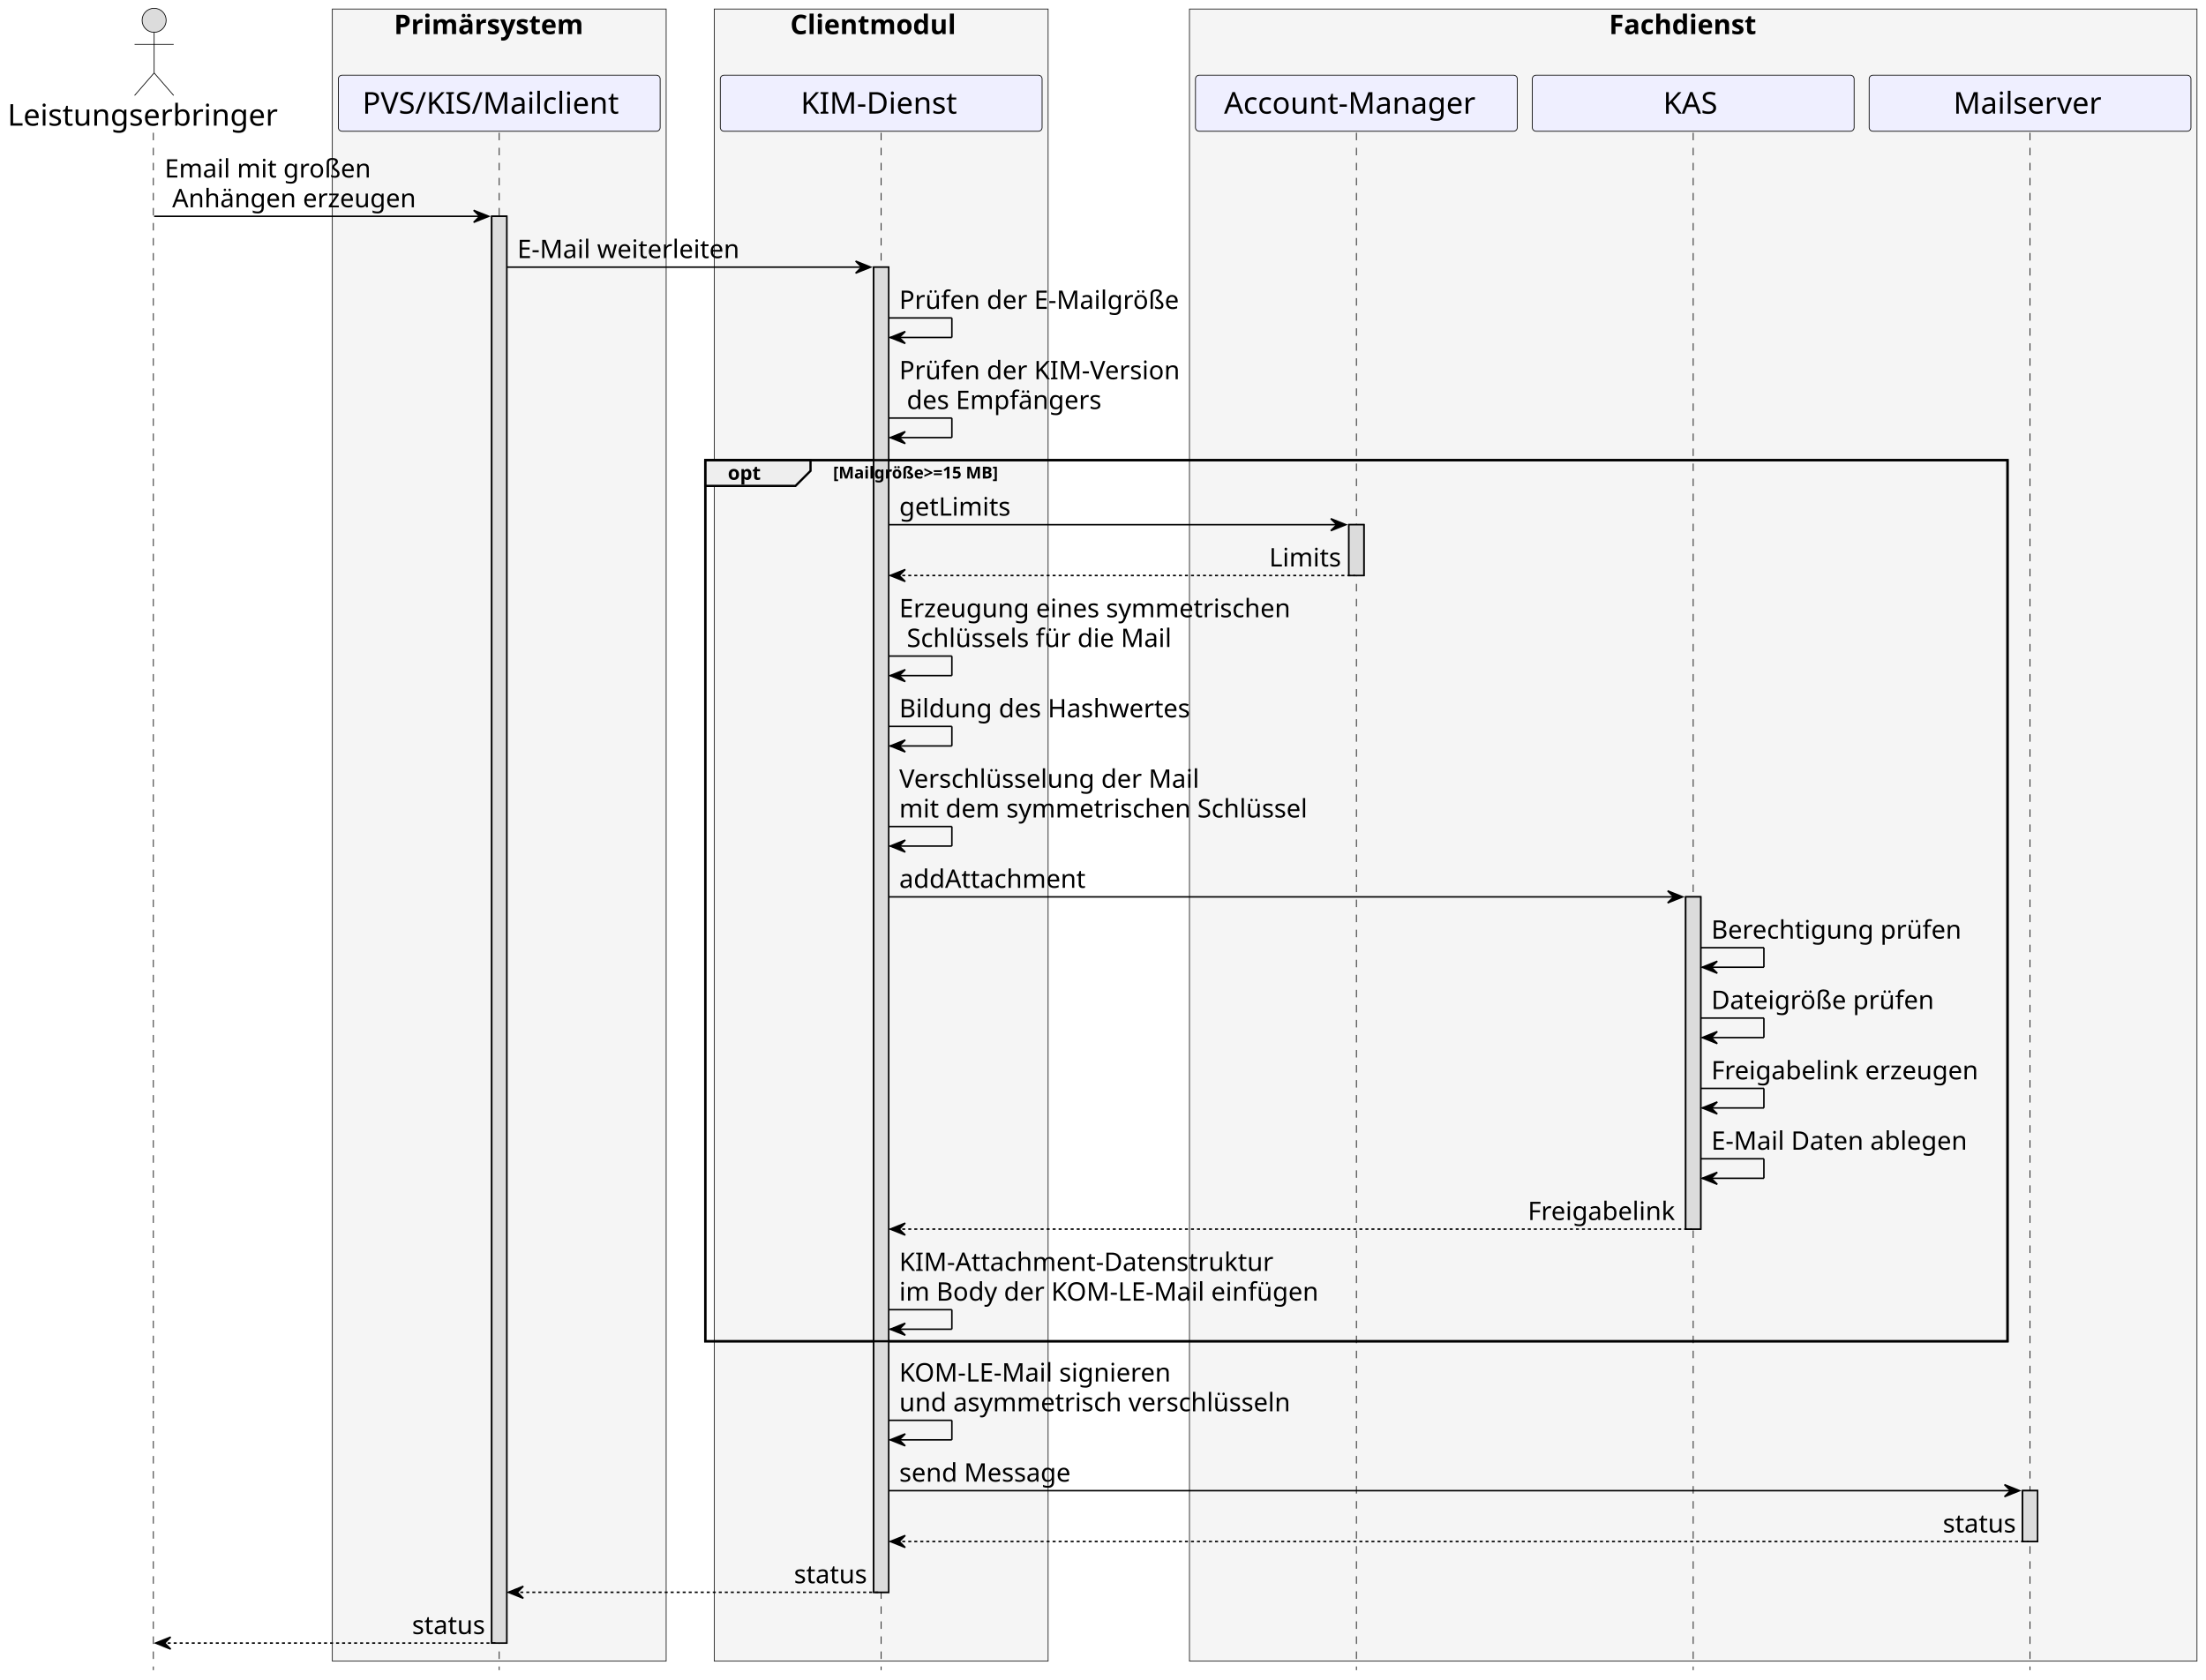
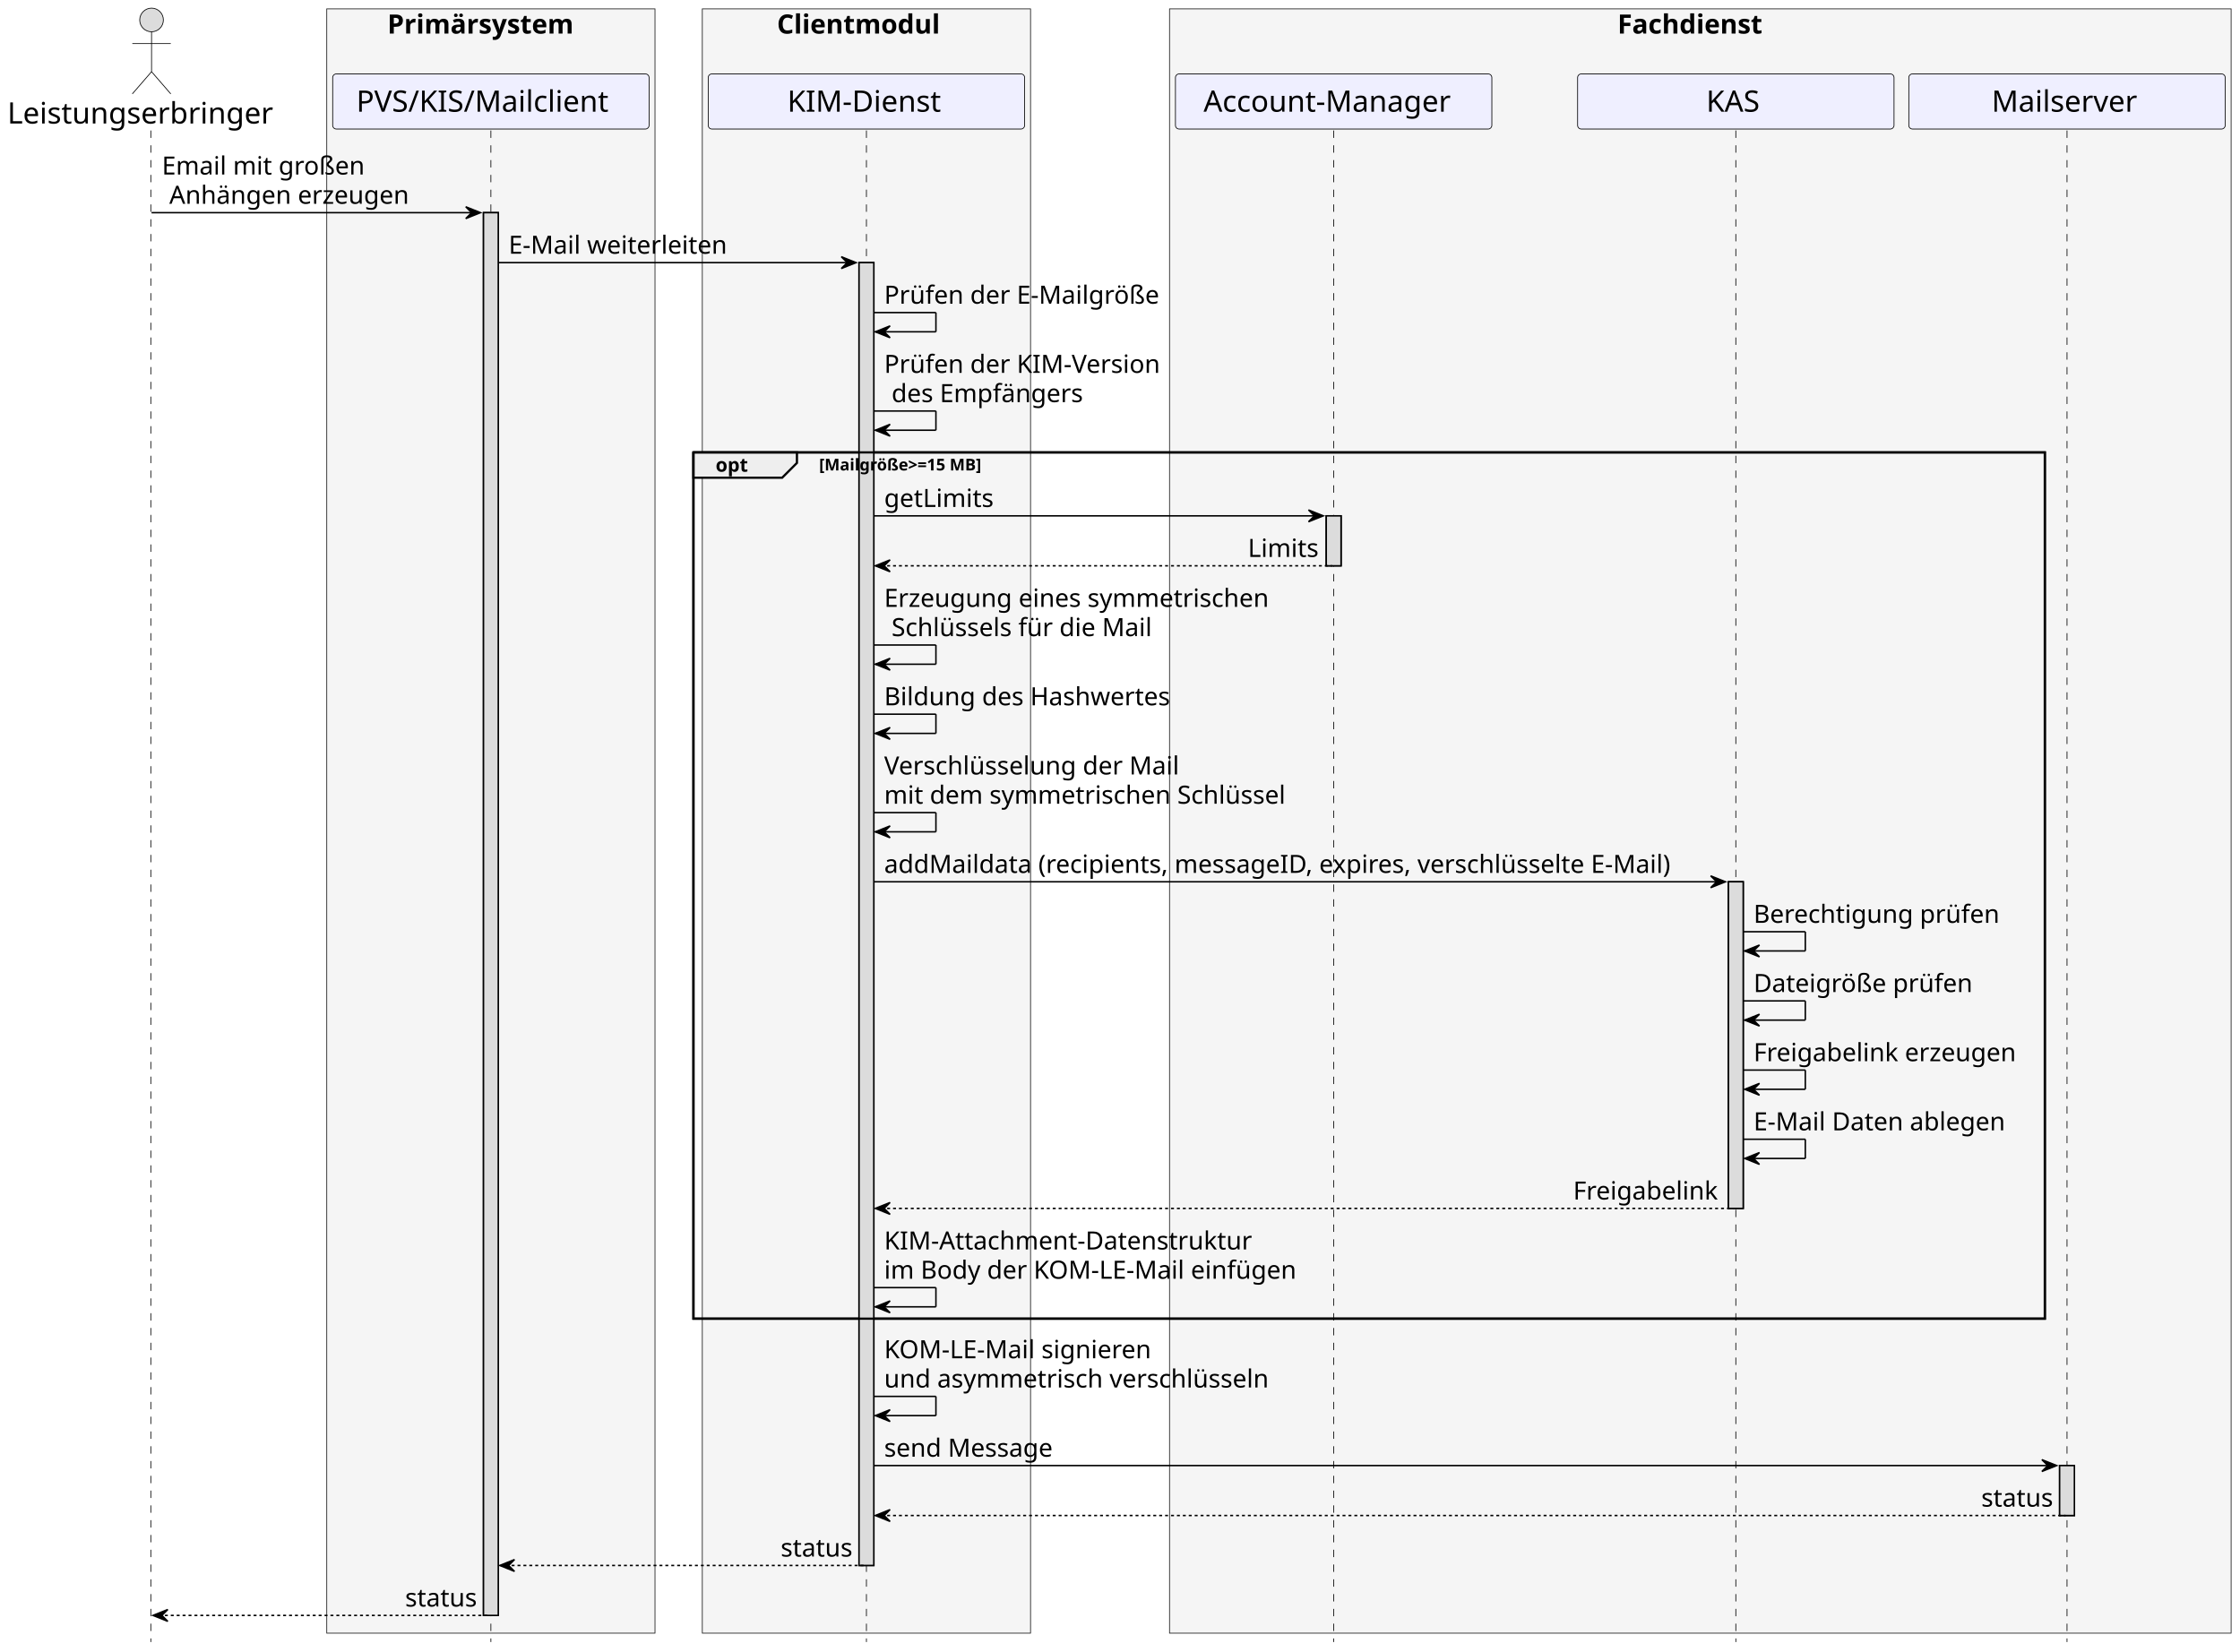
- <svg xmlns="http://www.w3.org/2000/svg" contentStyleType="text/css" height="1117px" preserveAspectRatio="none" style="width:1467px;height:1117px;background:#FFFFFF;" version="1.1" viewBox="0 0 1467 1117" width="1467px" zoomAndPan="magnify">
+ <svg xmlns="http://www.w3.org/2000/svg" contentStyleType="text/css" height="1117px" preserveAspectRatio="none" style="width:1515px;height:1117px;background:#FFFFFF;" version="1.1" viewBox="0 0 1515 1117" width="1515px" zoomAndPan="magnify">
  <defs />
  <g>
    <rect fill="#F5F5F5" height="1098.719" style="stroke:#181818;stroke-width:0.5;" width="222" x="221" y="6" />
    <text fill="#000000" font-family="sans-serif" font-size="18" font-weight="bold" lengthAdjust="spacing" textLength="140" x="262" y="22.708">Primärsystem</text>
    <text fill="#000000" font-family="sans-serif" font-size="13" font-weight="bold" lengthAdjust="spacing" textLength="5" x="262" y="39.02"> </text>
    <rect fill="#F5F5F5" height="1098.719" style="stroke:#181818;stroke-width:0.5;" width="222" x="475" y="6" />
    <text fill="#000000" font-family="sans-serif" font-size="18" font-weight="bold" lengthAdjust="spacing" textLength="121" x="525.5" y="22.708">Clientmodul</text>
    <text fill="#000000" font-family="sans-serif" font-size="13" font-weight="bold" lengthAdjust="spacing" textLength="5" x="525.5" y="39.02"> </text>
-     <rect fill="#F5F5F5" height="1098.719" style="stroke:#181818;stroke-width:0.5;" width="670" x="791" y="6" />
-     <text fill="#000000" font-family="sans-serif" font-size="18" font-weight="bold" lengthAdjust="spacing" textLength="112" x="1070" y="22.708">Fachdienst</text>
-     <text fill="#000000" font-family="sans-serif" font-size="13" font-weight="bold" lengthAdjust="spacing" textLength="5" x="1070" y="39.02"> </text>
+     <rect fill="#F5F5F5" height="1098.719" style="stroke:#181818;stroke-width:0.5;" width="718" x="791" y="6" />
+     <text fill="#000000" font-family="sans-serif" font-size="18" font-weight="bold" lengthAdjust="spacing" textLength="112" x="1094" y="22.708">Fachdienst</text>
+     <text fill="#000000" font-family="sans-serif" font-size="13" font-weight="bold" lengthAdjust="spacing" textLength="5" x="1094" y="39.02"> </text>
    <rect fill="#DCDCDC" height="948.859" style="stroke:#000000;stroke-width:1.0;" width="10" x="327" y="143.859" />
    <rect fill="#DCDCDC" height="881.281" style="stroke:#000000;stroke-width:1.0;" width="10" x="581" y="177.648" />
    <rect fill="#DCDCDC" height="33.789" style="stroke:#000000;stroke-width:1.0;" width="10" x="897" y="348.938" />
-     <rect fill="#DCDCDC" height="220.945" style="stroke:#000000;stroke-width:1.0;" width="10" x="1121" y="596.461" />
-     <rect fill="#DCDCDC" height="33.789" style="stroke:#000000;stroke-width:1.0;" width="10" x="1345" y="991.352" />
-     <rect fill="none" height="585.969" style="stroke:#000000;stroke-width:1.5;" width="866" x="469" y="306.016" />
+     <rect fill="#DCDCDC" height="220.945" style="stroke:#000000;stroke-width:1.0;" width="10" x="1169" y="596.461" />
+     <rect fill="#DCDCDC" height="33.789" style="stroke:#000000;stroke-width:1.0;" width="10" x="1393" y="991.352" />
+     <rect fill="none" height="585.969" style="stroke:#000000;stroke-width:1.5;" width="914" x="469" y="306.016" />
    <line style="stroke:#000000;stroke-width:0.5;stroke-dasharray:5.0,5.0;" x1="102" x2="102" y1="88.281" y2="1110.719" />
    <line style="stroke:#000000;stroke-width:0.5;stroke-dasharray:5.0,5.0;" x1="332" x2="332" y1="88.281" y2="1110.719" />
    <line style="stroke:#000000;stroke-width:0.5;stroke-dasharray:5.0,5.0;" x1="586" x2="586" y1="88.281" y2="1110.719" />
    <line style="stroke:#000000;stroke-width:0.5;stroke-dasharray:5.0,5.0;" x1="902" x2="902" y1="88.281" y2="1110.719" />
-     <line style="stroke:#000000;stroke-width:0.5;stroke-dasharray:5.0,5.0;" x1="1126" x2="1126" y1="88.281" y2="1110.719" />
-     <line style="stroke:#000000;stroke-width:0.5;stroke-dasharray:5.0,5.0;" x1="1350" x2="1350" y1="88.281" y2="1110.719" />
+     <line style="stroke:#000000;stroke-width:0.5;stroke-dasharray:5.0,5.0;" x1="1174" x2="1174" y1="88.281" y2="1110.719" />
+     <line style="stroke:#000000;stroke-width:0.5;stroke-dasharray:5.0,5.0;" x1="1398" x2="1398" y1="88.281" y2="1110.719" />
    <text fill="#000000" font-family="Aapex" font-size="20" lengthAdjust="spacing" textLength="189" x="5" y="83.564">Leistungserbringer</text>
    <ellipse cx="102.5" cy="13.5" fill="#DCDCDC" rx="8" ry="8" style="stroke:#000000;stroke-width:0.5;" />
    <path d="M102.5,21.5 L102.5,48.5 M89.5,29.5 L115.5,29.5 M102.5,48.5 L89.5,63.5 M102.5,48.5 L115.5,63.5 " fill="none" style="stroke:#000000;stroke-width:0.5;" />
    <rect fill="#EFEFFF" height="37.281" rx="2.5" ry="2.5" style="stroke:#000000;stroke-width:0.5;" width="214" x="225" y="50" />
    <text fill="#000000" font-family="sans-serif" font-size="20" lengthAdjust="spacing" textLength="182" x="241" y="75.564">PVS/KIS/Mailclient</text>
    <rect fill="#EFEFFF" height="37.281" rx="2.5" ry="2.5" style="stroke:#000000;stroke-width:0.5;" width="214" x="479" y="50" />
    <text fill="#000000" font-family="sans-serif" font-size="20" lengthAdjust="spacing" textLength="107" x="532.5" y="75.564">KIM-Dienst</text>
    <rect fill="#EFEFFF" height="37.281" rx="2.5" ry="2.5" style="stroke:#000000;stroke-width:0.5;" width="214" x="795" y="50" />
    <text fill="#000000" font-family="sans-serif" font-size="20" lengthAdjust="spacing" textLength="176" x="814" y="75.564">Account-Manager</text>
-     <rect fill="#EFEFFF" height="37.281" rx="2.5" ry="2.5" style="stroke:#000000;stroke-width:0.5;" width="214" x="1019" y="50" />
-     <text fill="#000000" font-family="sans-serif" font-size="20" lengthAdjust="spacing" textLength="40" x="1106" y="75.564">KAS</text>
-     <rect fill="#EFEFFF" height="37.281" rx="2.5" ry="2.5" style="stroke:#000000;stroke-width:0.5;" width="214" x="1243" y="50" />
-     <text fill="#000000" font-family="sans-serif" font-size="20" lengthAdjust="spacing" textLength="102" x="1299" y="75.564">Mailserver</text>
+     <rect fill="#EFEFFF" height="37.281" rx="2.5" ry="2.5" style="stroke:#000000;stroke-width:0.5;" width="214" x="1067" y="50" />
+     <text fill="#000000" font-family="sans-serif" font-size="20" lengthAdjust="spacing" textLength="40" x="1154" y="75.564">KAS</text>
+     <rect fill="#EFEFFF" height="37.281" rx="2.5" ry="2.5" style="stroke:#000000;stroke-width:0.5;" width="214" x="1291" y="50" />
+     <text fill="#000000" font-family="sans-serif" font-size="20" lengthAdjust="spacing" textLength="102" x="1347" y="75.564">Mailserver</text>
    <rect fill="#DCDCDC" height="948.859" style="stroke:#000000;stroke-width:1.0;" width="10" x="327" y="143.859" />
    <rect fill="#DCDCDC" height="881.281" style="stroke:#000000;stroke-width:1.0;" width="10" x="581" y="177.648" />
    <rect fill="#DCDCDC" height="33.789" style="stroke:#000000;stroke-width:1.0;" width="10" x="897" y="348.938" />
-     <rect fill="#DCDCDC" height="220.945" style="stroke:#000000;stroke-width:1.0;" width="10" x="1121" y="596.461" />
-     <rect fill="#DCDCDC" height="33.789" style="stroke:#000000;stroke-width:1.0;" width="10" x="1345" y="991.352" />
+     <rect fill="#DCDCDC" height="220.945" style="stroke:#000000;stroke-width:1.0;" width="10" x="1169" y="596.461" />
+     <rect fill="#DCDCDC" height="33.789" style="stroke:#000000;stroke-width:1.0;" width="10" x="1393" y="991.352" />
    <polygon fill="#000000" points="315,139.859,325,143.859,315,147.859,319,143.859" style="stroke:#000000;stroke-width:1.0;" />
    <line style="stroke:#000000;stroke-width:1.0;" x1="102.5" x2="321" y1="143.859" y2="143.859" />
    <text fill="#000000" font-family="sans-serif" font-size="17" lengthAdjust="spacing" textLength="146" x="109.5" y="118.061">Email mit großen</text>
    <text fill="#000000" font-family="sans-serif" font-size="17" lengthAdjust="spacing" textLength="167" x="114.5" y="137.85">Anhängen erzeugen</text>
    <polygon fill="#000000" points="569,173.648,579,177.648,569,181.648,573,177.648" style="stroke:#000000;stroke-width:1.0;" />
    <line style="stroke:#000000;stroke-width:1.0;" x1="337" x2="575" y1="177.648" y2="177.648" />
    <text fill="#000000" font-family="sans-serif" font-size="17" lengthAdjust="spacing" textLength="159" x="344" y="171.639">E-Mail weiterleiten</text>
    <line style="stroke:#000000;stroke-width:1.0;" x1="591" x2="633" y1="211.438" y2="211.438" />
    <line style="stroke:#000000;stroke-width:1.0;" x1="633" x2="633" y1="211.438" y2="224.438" />
    <line style="stroke:#000000;stroke-width:1.0;" x1="592" x2="633" y1="224.438" y2="224.438" />
    <polygon fill="#000000" points="602,220.438,592,224.438,602,228.438,598,224.438" style="stroke:#000000;stroke-width:1.0;" />
    <text fill="#000000" font-family="sans-serif" font-size="17" lengthAdjust="spacing" textLength="192" x="598" y="205.428">Prüfen der E-Mailgröße</text>
    <line style="stroke:#000000;stroke-width:1.0;" x1="591" x2="633" y1="278.016" y2="278.016" />
    <line style="stroke:#000000;stroke-width:1.0;" x1="633" x2="633" y1="278.016" y2="291.016" />
    <line style="stroke:#000000;stroke-width:1.0;" x1="592" x2="633" y1="291.016" y2="291.016" />
    <polygon fill="#000000" points="602,287.016,592,291.016,602,295.016,598,291.016" style="stroke:#000000;stroke-width:1.0;" />
    <text fill="#000000" font-family="sans-serif" font-size="17" lengthAdjust="spacing" textLength="193" x="598" y="252.217">Prüfen der KIM-Version</text>
    <text fill="#000000" font-family="sans-serif" font-size="17" lengthAdjust="spacing" textLength="133" x="603" y="272.006">des Empfängers</text>
    <path d="M469,306.016 L539,306.016 L539,313.148 L529,323.148 L469,323.148 L469,306.016 " fill="#EEEEEE" style="stroke:#000000;stroke-width:1.5;" />
-     <rect fill="none" height="585.969" style="stroke:#000000;stroke-width:1.5;" width="866" x="469" y="306.016" />
+     <rect fill="none" height="585.969" style="stroke:#000000;stroke-width:1.5;" width="914" x="469" y="306.016" />
    <text fill="#000000" font-family="sans-serif" font-size="13" font-weight="bold" lengthAdjust="spacing" textLength="25" x="484" y="319.082">opt</text>
    <text fill="#000000" font-family="sans-serif" font-size="11" font-weight="bold" lengthAdjust="spacing" textLength="133" x="554" y="318.226">[Mailgröße&gt;=15 MB]</text>
    <polygon fill="#000000" points="885,344.938,895,348.938,885,352.938,889,348.938" style="stroke:#000000;stroke-width:1.0;" />
    <line style="stroke:#000000;stroke-width:1.0;" x1="591" x2="891" y1="348.938" y2="348.938" />
    <text fill="#000000" font-family="sans-serif" font-size="17" lengthAdjust="spacing" textLength="78" x="598" y="342.928">getLimits</text>
    <polygon fill="#000000" points="602,378.727,592,382.727,602,386.727,598,382.727" style="stroke:#000000;stroke-width:1.0;" />
    <line style="stroke:#000000;stroke-width:1.0;stroke-dasharray:2.0,2.0;" x1="596" x2="901" y1="382.727" y2="382.727" />
    <text fill="#000000" font-family="sans-serif" font-size="17" lengthAdjust="spacing" textLength="51" x="844" y="376.717">Limits</text>
    <line style="stroke:#000000;stroke-width:1.0;" x1="591" x2="633" y1="436.305" y2="436.305" />
    <line style="stroke:#000000;stroke-width:1.0;" x1="633" x2="633" y1="436.305" y2="449.305" />
    <line style="stroke:#000000;stroke-width:1.0;" x1="592" x2="633" y1="449.305" y2="449.305" />
    <polygon fill="#000000" points="602,445.305,592,449.305,602,453.305,598,449.305" style="stroke:#000000;stroke-width:1.0;" />
    <text fill="#000000" font-family="sans-serif" font-size="17" lengthAdjust="spacing" textLength="272" x="598" y="410.506">Erzeugung eines symmetrischen</text>
    <text fill="#000000" font-family="sans-serif" font-size="17" lengthAdjust="spacing" textLength="184" x="603" y="430.295">Schlüssels für die Mail</text>
    <line style="stroke:#000000;stroke-width:1.0;" x1="591" x2="633" y1="483.094" y2="483.094" />
    <line style="stroke:#000000;stroke-width:1.0;" x1="633" x2="633" y1="483.094" y2="496.094" />
    <line style="stroke:#000000;stroke-width:1.0;" x1="592" x2="633" y1="496.094" y2="496.094" />
    <polygon fill="#000000" points="602,492.094,592,496.094,602,500.094,598,496.094" style="stroke:#000000;stroke-width:1.0;" />
    <text fill="#000000" font-family="sans-serif" font-size="17" lengthAdjust="spacing" textLength="201" x="598" y="477.084">Bildung des Hashwertes</text>
    <line style="stroke:#000000;stroke-width:1.0;" x1="591" x2="633" y1="549.672" y2="549.672" />
    <line style="stroke:#000000;stroke-width:1.0;" x1="633" x2="633" y1="549.672" y2="562.672" />
    <line style="stroke:#000000;stroke-width:1.0;" x1="592" x2="633" y1="562.672" y2="562.672" />
    <polygon fill="#000000" points="602,558.672,592,562.672,602,566.672,598,562.672" style="stroke:#000000;stroke-width:1.0;" />
    <text fill="#000000" font-family="sans-serif" font-size="17" lengthAdjust="spacing" textLength="206" x="598" y="523.874">Verschlüsselung der Mail</text>
    <text fill="#000000" font-family="sans-serif" font-size="17" lengthAdjust="spacing" textLength="287" x="598" y="543.663">mit dem symmetrischen Schlüssel</text>
-     <polygon fill="#000000" points="1109,592.461,1119,596.461,1109,600.461,1113,596.461" style="stroke:#000000;stroke-width:1.0;" />
-     <line style="stroke:#000000;stroke-width:1.0;" x1="591" x2="1115" y1="596.461" y2="596.461" />
-     <text fill="#000000" font-family="sans-serif" font-size="17" lengthAdjust="spacing" textLength="129" x="598" y="590.452">addAttachment</text>
-     <line style="stroke:#000000;stroke-width:1.0;" x1="1131" x2="1173" y1="630.25" y2="630.25" />
-     <line style="stroke:#000000;stroke-width:1.0;" x1="1173" x2="1173" y1="630.25" y2="643.25" />
-     <line style="stroke:#000000;stroke-width:1.0;" x1="1132" x2="1173" y1="643.25" y2="643.25" />
-     <polygon fill="#000000" points="1142,639.25,1132,643.25,1142,647.25,1138,643.25" style="stroke:#000000;stroke-width:1.0;" />
-     <text fill="#000000" font-family="sans-serif" font-size="17" lengthAdjust="spacing" textLength="172" x="1138" y="624.241">Berechtigung prüfen</text>
-     <line style="stroke:#000000;stroke-width:1.0;" x1="1131" x2="1173" y1="677.039" y2="677.039" />
-     <line style="stroke:#000000;stroke-width:1.0;" x1="1173" x2="1173" y1="677.039" y2="690.039" />
-     <line style="stroke:#000000;stroke-width:1.0;" x1="1132" x2="1173" y1="690.039" y2="690.039" />
-     <polygon fill="#000000" points="1142,686.039,1132,690.039,1142,694.039,1138,690.039" style="stroke:#000000;stroke-width:1.0;" />
-     <text fill="#000000" font-family="sans-serif" font-size="17" lengthAdjust="spacing" textLength="153" x="1138" y="671.03">Dateigröße prüfen</text>
-     <line style="stroke:#000000;stroke-width:1.0;" x1="1131" x2="1173" y1="723.828" y2="723.828" />
-     <line style="stroke:#000000;stroke-width:1.0;" x1="1173" x2="1173" y1="723.828" y2="736.828" />
-     <line style="stroke:#000000;stroke-width:1.0;" x1="1132" x2="1173" y1="736.828" y2="736.828" />
-     <polygon fill="#000000" points="1142,732.828,1132,736.828,1142,740.828,1138,736.828" style="stroke:#000000;stroke-width:1.0;" />
-     <text fill="#000000" font-family="sans-serif" font-size="17" lengthAdjust="spacing" textLength="185" x="1138" y="717.819">Freigabelink erzeugen</text>
-     <line style="stroke:#000000;stroke-width:1.0;" x1="1131" x2="1173" y1="770.617" y2="770.617" />
-     <line style="stroke:#000000;stroke-width:1.0;" x1="1173" x2="1173" y1="770.617" y2="783.617" />
-     <line style="stroke:#000000;stroke-width:1.0;" x1="1132" x2="1173" y1="783.617" y2="783.617" />
-     <polygon fill="#000000" points="1142,779.617,1132,783.617,1142,787.617,1138,783.617" style="stroke:#000000;stroke-width:1.0;" />
-     <text fill="#000000" font-family="sans-serif" font-size="17" lengthAdjust="spacing" textLength="179" x="1138" y="764.608">E-Mail Daten ablegen</text>
+     <polygon fill="#000000" points="1157,592.461,1167,596.461,1157,600.461,1161,596.461" style="stroke:#000000;stroke-width:1.0;" />
+     <line style="stroke:#000000;stroke-width:1.0;" x1="591" x2="1163" y1="596.461" y2="596.461" />
+     <text fill="#000000" font-family="sans-serif" font-size="17" lengthAdjust="spacing" textLength="559" x="598" y="590.452">addMaildata (recipients, messageID, expires, verschlüsselte E-Mail)</text>
+     <line style="stroke:#000000;stroke-width:1.0;" x1="1179" x2="1221" y1="630.25" y2="630.25" />
+     <line style="stroke:#000000;stroke-width:1.0;" x1="1221" x2="1221" y1="630.25" y2="643.25" />
+     <line style="stroke:#000000;stroke-width:1.0;" x1="1180" x2="1221" y1="643.25" y2="643.25" />
+     <polygon fill="#000000" points="1190,639.25,1180,643.25,1190,647.25,1186,643.25" style="stroke:#000000;stroke-width:1.0;" />
+     <text fill="#000000" font-family="sans-serif" font-size="17" lengthAdjust="spacing" textLength="172" x="1186" y="624.241">Berechtigung prüfen</text>
+     <line style="stroke:#000000;stroke-width:1.0;" x1="1179" x2="1221" y1="677.039" y2="677.039" />
+     <line style="stroke:#000000;stroke-width:1.0;" x1="1221" x2="1221" y1="677.039" y2="690.039" />
+     <line style="stroke:#000000;stroke-width:1.0;" x1="1180" x2="1221" y1="690.039" y2="690.039" />
+     <polygon fill="#000000" points="1190,686.039,1180,690.039,1190,694.039,1186,690.039" style="stroke:#000000;stroke-width:1.0;" />
+     <text fill="#000000" font-family="sans-serif" font-size="17" lengthAdjust="spacing" textLength="153" x="1186" y="671.03">Dateigröße prüfen</text>
+     <line style="stroke:#000000;stroke-width:1.0;" x1="1179" x2="1221" y1="723.828" y2="723.828" />
+     <line style="stroke:#000000;stroke-width:1.0;" x1="1221" x2="1221" y1="723.828" y2="736.828" />
+     <line style="stroke:#000000;stroke-width:1.0;" x1="1180" x2="1221" y1="736.828" y2="736.828" />
+     <polygon fill="#000000" points="1190,732.828,1180,736.828,1190,740.828,1186,736.828" style="stroke:#000000;stroke-width:1.0;" />
+     <text fill="#000000" font-family="sans-serif" font-size="17" lengthAdjust="spacing" textLength="185" x="1186" y="717.819">Freigabelink erzeugen</text>
+     <line style="stroke:#000000;stroke-width:1.0;" x1="1179" x2="1221" y1="770.617" y2="770.617" />
+     <line style="stroke:#000000;stroke-width:1.0;" x1="1221" x2="1221" y1="770.617" y2="783.617" />
+     <line style="stroke:#000000;stroke-width:1.0;" x1="1180" x2="1221" y1="783.617" y2="783.617" />
+     <polygon fill="#000000" points="1190,779.617,1180,783.617,1190,787.617,1186,783.617" style="stroke:#000000;stroke-width:1.0;" />
+     <text fill="#000000" font-family="sans-serif" font-size="17" lengthAdjust="spacing" textLength="179" x="1186" y="764.608">E-Mail Daten ablegen</text>
    <polygon fill="#000000" points="602,813.406,592,817.406,602,821.406,598,817.406" style="stroke:#000000;stroke-width:1.0;" />
-     <line style="stroke:#000000;stroke-width:1.0;stroke-dasharray:2.0,2.0;" x1="596" x2="1125" y1="817.406" y2="817.406" />
-     <text fill="#000000" font-family="sans-serif" font-size="17" lengthAdjust="spacing" textLength="103" x="1016" y="811.397">Freigabelink</text>
+     <line style="stroke:#000000;stroke-width:1.0;stroke-dasharray:2.0,2.0;" x1="596" x2="1173" y1="817.406" y2="817.406" />
+     <text fill="#000000" font-family="sans-serif" font-size="17" lengthAdjust="spacing" textLength="103" x="1064" y="811.397">Freigabelink</text>
    <line style="stroke:#000000;stroke-width:1.0;" x1="591" x2="633" y1="870.984" y2="870.984" />
    <line style="stroke:#000000;stroke-width:1.0;" x1="633" x2="633" y1="870.984" y2="883.984" />
    <line style="stroke:#000000;stroke-width:1.0;" x1="592" x2="633" y1="883.984" y2="883.984" />
    <polygon fill="#000000" points="602,879.984,592,883.984,602,887.984,598,883.984" style="stroke:#000000;stroke-width:1.0;" />
    <text fill="#000000" font-family="sans-serif" font-size="17" lengthAdjust="spacing" textLength="263" x="598" y="845.186">KIM-Attachment-Datenstruktur</text>
    <text fill="#000000" font-family="sans-serif" font-size="17" lengthAdjust="spacing" textLength="292" x="598" y="864.975">im Body der KOM-LE-Mail einfügen</text>
    <line style="stroke:#000000;stroke-width:1.0;" x1="591" x2="633" y1="944.562" y2="944.562" />
    <line style="stroke:#000000;stroke-width:1.0;" x1="633" x2="633" y1="944.562" y2="957.562" />
    <line style="stroke:#000000;stroke-width:1.0;" x1="592" x2="633" y1="957.562" y2="957.562" />
    <polygon fill="#000000" points="602,953.562,592,957.562,602,961.562,598,957.562" style="stroke:#000000;stroke-width:1.0;" />
    <text fill="#000000" font-family="sans-serif" font-size="17" lengthAdjust="spacing" textLength="189" x="598" y="918.764">KOM-LE-Mail signieren</text>
    <text fill="#000000" font-family="sans-serif" font-size="17" lengthAdjust="spacing" textLength="272" x="598" y="938.553">und asymmetrisch verschlüsseln</text>
-     <polygon fill="#000000" points="1333,987.352,1343,991.352,1333,995.352,1337,991.352" style="stroke:#000000;stroke-width:1.0;" />
-     <line style="stroke:#000000;stroke-width:1.0;" x1="591" x2="1339" y1="991.352" y2="991.352" />
+     <polygon fill="#000000" points="1381,987.352,1391,991.352,1381,995.352,1385,991.352" style="stroke:#000000;stroke-width:1.0;" />
+     <line style="stroke:#000000;stroke-width:1.0;" x1="591" x2="1387" y1="991.352" y2="991.352" />
    <text fill="#000000" font-family="sans-serif" font-size="17" lengthAdjust="spacing" textLength="115" x="598" y="985.342">send Message</text>
    <polygon fill="#000000" points="602,1021.141,592,1025.141,602,1029.141,598,1025.141" style="stroke:#000000;stroke-width:1.0;" />
-     <line style="stroke:#000000;stroke-width:1.0;stroke-dasharray:2.0,2.0;" x1="596" x2="1349" y1="1025.141" y2="1025.141" />
-     <text fill="#000000" font-family="sans-serif" font-size="17" lengthAdjust="spacing" textLength="51" x="1292" y="1019.131">status</text>
+     <line style="stroke:#000000;stroke-width:1.0;stroke-dasharray:2.0,2.0;" x1="596" x2="1397" y1="1025.141" y2="1025.141" />
+     <text fill="#000000" font-family="sans-serif" font-size="17" lengthAdjust="spacing" textLength="51" x="1340" y="1019.131">status</text>
    <polygon fill="#000000" points="348,1054.93,338,1058.93,348,1062.93,344,1058.93" style="stroke:#000000;stroke-width:1.0;" />
    <line style="stroke:#000000;stroke-width:1.0;stroke-dasharray:2.0,2.0;" x1="342" x2="585" y1="1058.93" y2="1058.93" />
    <text fill="#000000" font-family="sans-serif" font-size="17" lengthAdjust="spacing" textLength="51" x="528" y="1052.92">status</text>
    <polygon fill="#000000" points="113.5,1088.719,103.5,1092.719,113.5,1096.719,109.5,1092.719" style="stroke:#000000;stroke-width:1.0;" />
    <line style="stroke:#000000;stroke-width:1.0;stroke-dasharray:2.0,2.0;" x1="107.5" x2="331" y1="1092.719" y2="1092.719" />
    <text fill="#000000" font-family="sans-serif" font-size="17" lengthAdjust="spacing" textLength="51" x="274" y="1086.709">status</text>
  </g>
</svg>
